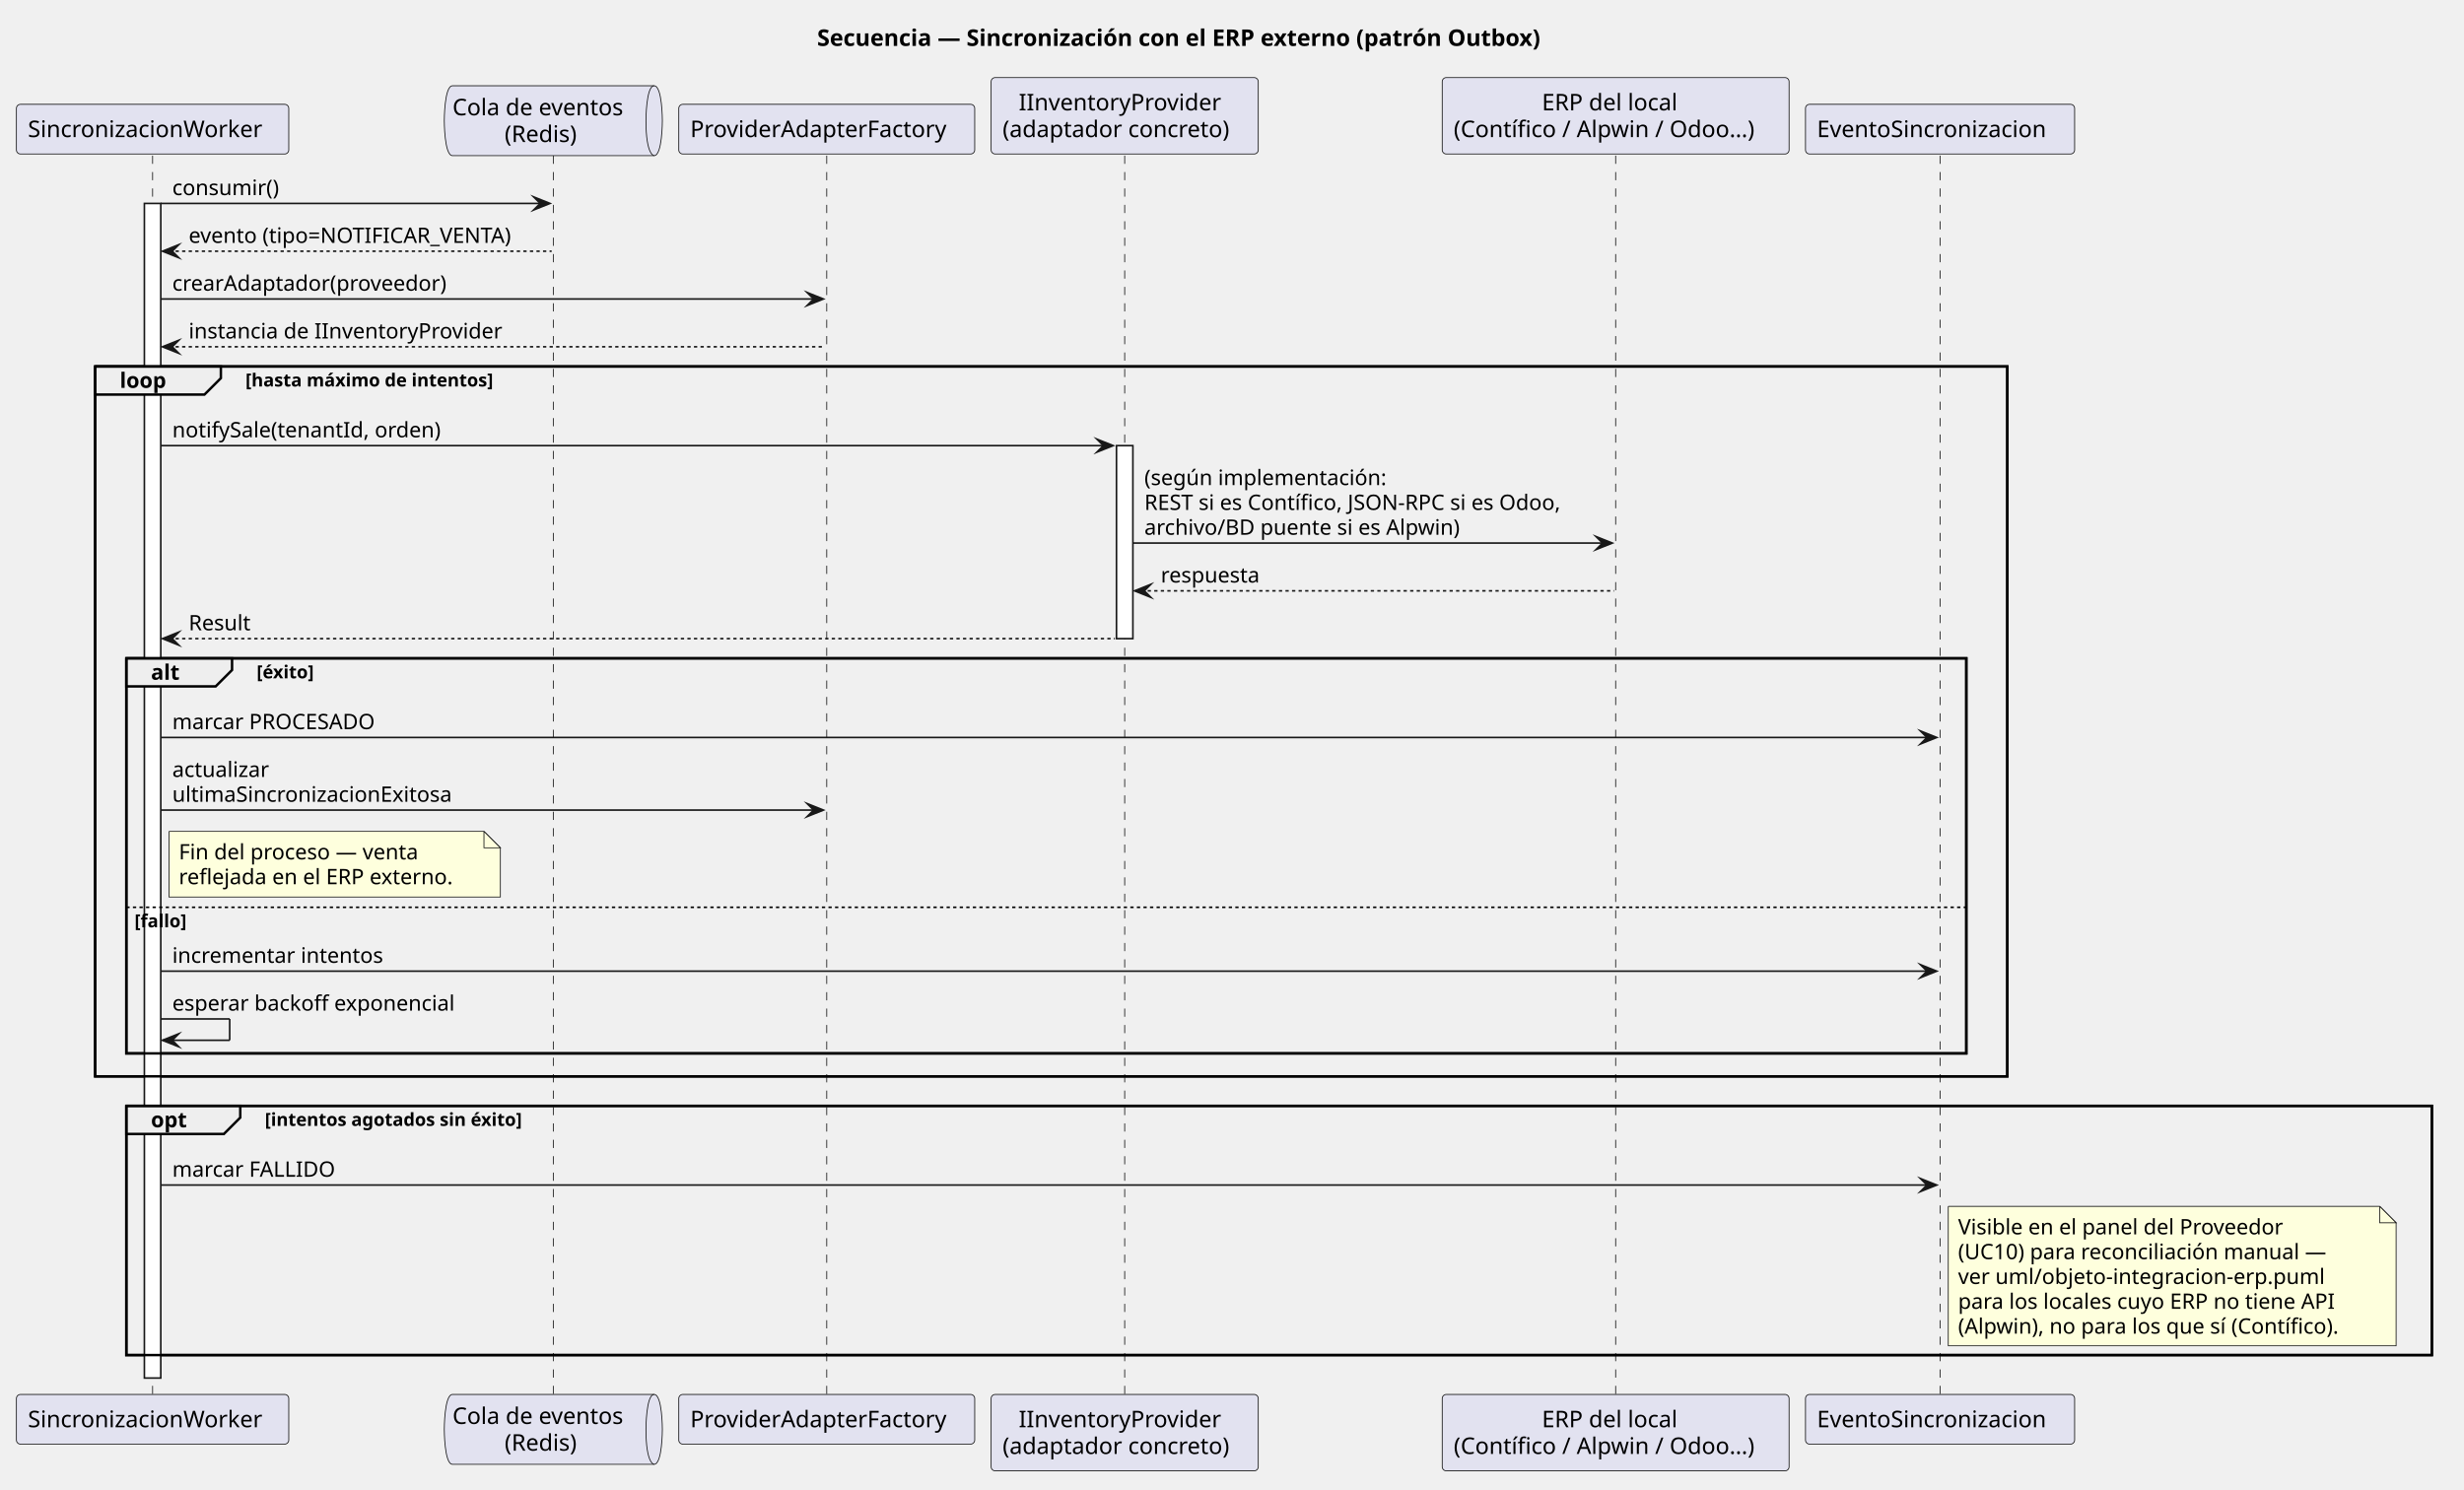
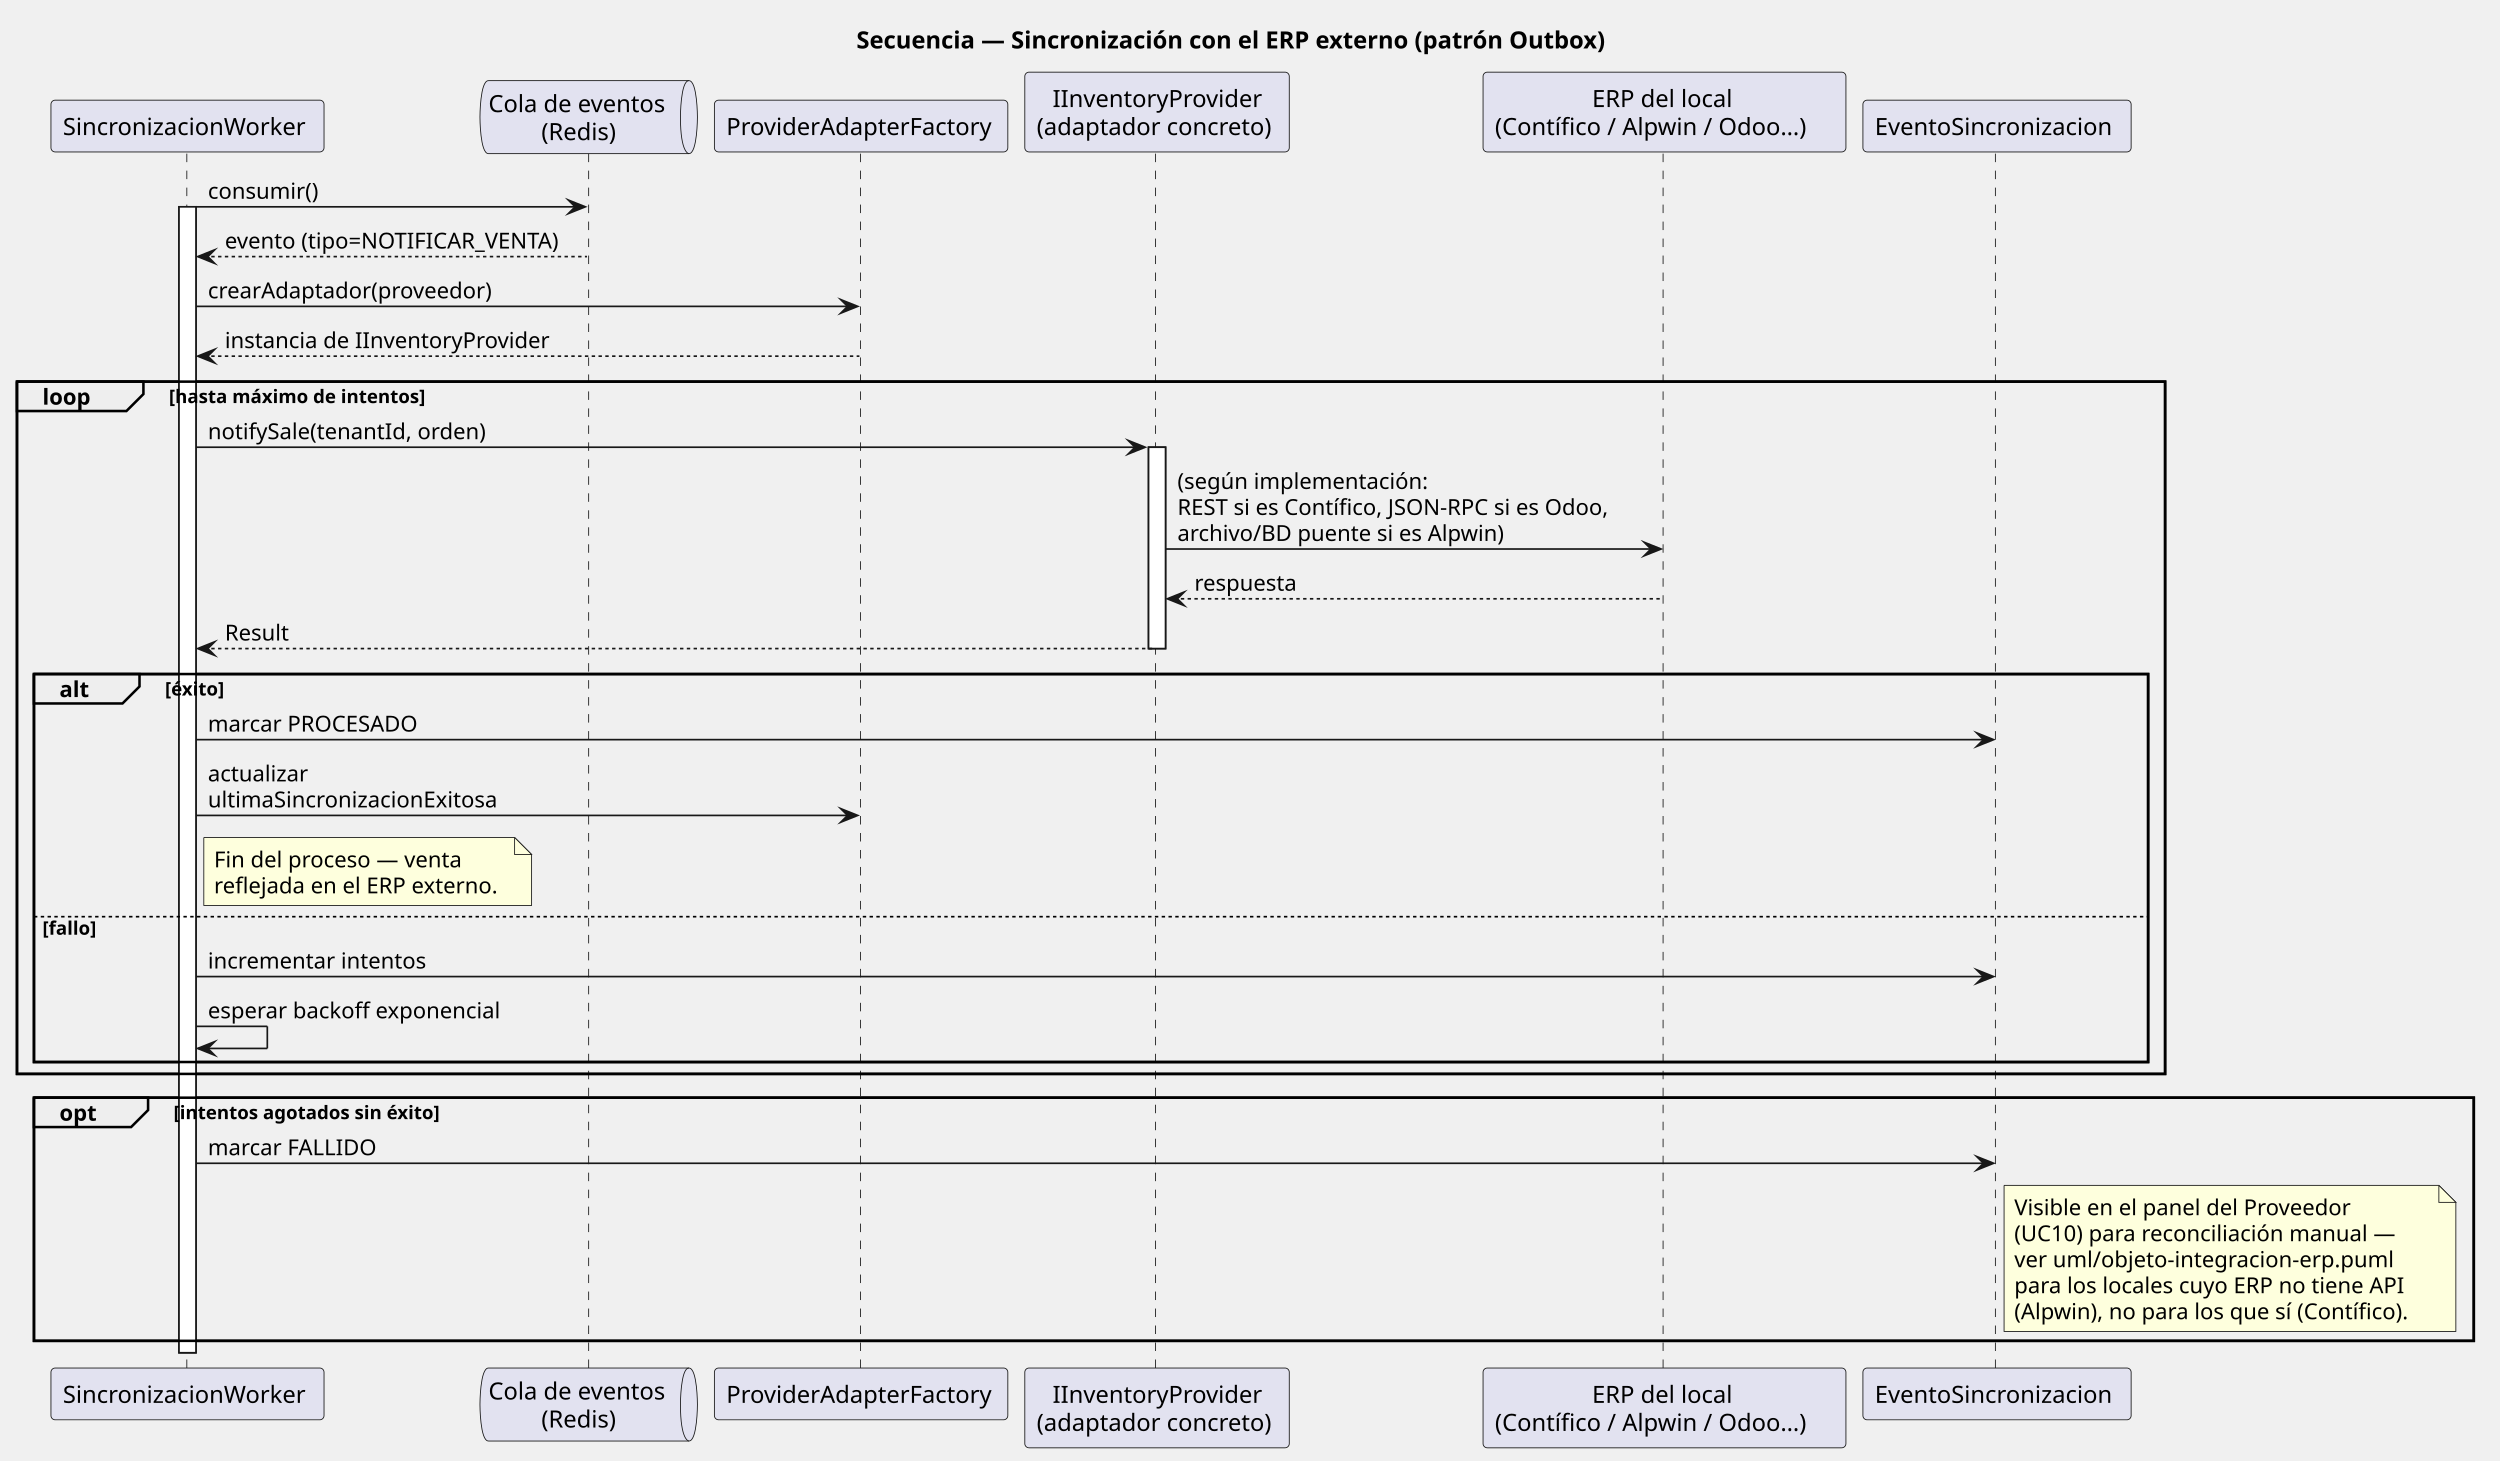
- <svg xmlns="http://www.w3.org/2000/svg" version="1.1" data-diagram-type="SEQUENCE" style="width:1502px;height:908px;background:#FFFFFF;" width="1502px" height="908px" viewBox="0 0 1502 908" zoomAndPan="magnify" preserveAspectRatio="none" contentStyleType="text/css">
+ <svg xmlns="http://www.w3.org/2000/svg" contentStyleType="text/css" data-diagram-type="SEQUENCE" height="860px" preserveAspectRatio="none" style="width:1472px;height:860px;background:#FFFFFF;" version="1.1" viewBox="0 0 1472 860" width="1472px" zoomAndPan="magnify">
  <defs />
-   <g font-family="sans-serif" lengthAdjust="spacing">
-     <g class="title" data-source-line="1">
-       <text x="498.093" y="27.995" fill="#000" font-size="14" textLength="504.219" font-weight="700">Secuencia — Sincronización con el ERP externo (patrón Outbox)</text>
-     </g>
-     <rect x="58.012" y="223.422" width="1165.604" height="432.797" fill="none" style="stroke:#000;stroke-width:1.5;" />
-     <rect x="77.012" y="401.352" width="1121.604" height="240.867" fill="none" style="stroke:#000;stroke-width:1.5;" />
-     <rect x="77.012" y="674.219" width="1405.393" height="151.93" fill="none" style="stroke:#000;stroke-width:1.5;" />
-     <g>
-       <rect x="89.512" y="94.891" width="8" height="755.258" fill="#000" fill-opacity="0" />
-       <line x1="93.012" y1="94.891" x2="93.012" y2="850.148" style="stroke:#181818;stroke-width:0.5;stroke-dasharray:5,5;" />
-     </g>
-     <g>
-       <rect x="88.012" y="124.023" width="10" height="716.125" fill="#FFF" style="stroke:#181818;stroke-width:1;" />
-     </g>
-     <g>
-       <rect x="333.787" y="94.891" width="8" height="755.258" fill="#000" fill-opacity="0" />
-       <line x1="337.287" y1="94.891" x2="337.287" y2="850.148" style="stroke:#181818;stroke-width:0.5;stroke-dasharray:5,5;" />
-     </g>
-     <g>
-       <rect x="500.462" y="94.891" width="8" height="755.258" fill="#000" fill-opacity="0" />
-       <line x1="503.962" y1="94.891" x2="503.962" y2="850.148" style="stroke:#181818;stroke-width:0.5;stroke-dasharray:5,5;" />
-     </g>
-     <g>
-       <rect x="682.085" y="94.891" width="8" height="755.258" fill="#000" fill-opacity="0" />
-       <line x1="685.585" y1="94.891" x2="685.585" y2="850.148" style="stroke:#181818;stroke-width:0.5;stroke-dasharray:5,5;" />
-     </g>
-     <g>
-       <rect x="680.585" y="271.688" width="10" height="117.664" fill="#FFF" style="stroke:#181818;stroke-width:1;" />
-     </g>
-     <g>
-       <rect x="981.37" y="94.891" width="8" height="755.258" fill="#000" fill-opacity="0" />
-       <line x1="984.87" y1="94.891" x2="984.87" y2="850.148" style="stroke:#181818;stroke-width:0.5;stroke-dasharray:5,5;" />
-     </g>
-     <g>
-       <rect x="1179.116" y="94.891" width="8" height="755.258" fill="#000" fill-opacity="0" />
-       <line x1="1182.616" y1="94.891" x2="1182.616" y2="850.148" style="stroke:#181818;stroke-width:0.5;stroke-dasharray:5,5;" />
-     </g>
-     <rect x="10" y="63.594" width="166.024" height="30.297" fill="#E2E2F0" style="stroke:#181818;stroke-width:0.5;" rx="2.5" ry="2.5" />
-     <text x="17" y="83.589" fill="#000" font-size="14" textLength="152.024">SincronizacionWorker</text>
-     <path d="M275.815,52.297 L398.758,52.297 C403.758,52.297 403.758,73.594 403.758,73.594 C403.758,73.594 403.758,94.891 398.758,94.891 L275.815,94.891 C270.815,94.891 270.815,73.594 270.815,73.594 C270.815,73.594 270.815,52.297 275.815,52.297" style="stroke:#181818;stroke-width:0.5;" fill="#E2E2F0" />
-     <path d="M398.758,52.297 C393.758,52.297 393.758,73.594 393.758,73.594 C393.758,94.891 398.758,94.891 398.758,94.891" style="stroke:#181818;stroke-width:0.5;" fill="none" />
-     <text x="275.815" y="70.292" fill="#000" font-size="14" textLength="112.943">Cola de eventos</text>
-     <text x="307.619" y="86.589" fill="#000" font-size="14" textLength="49.335">(Redis)</text>
-     <rect x="413.758" y="63.594" width="180.407" height="30.297" fill="#E2E2F0" style="stroke:#181818;stroke-width:0.5;" rx="2.5" ry="2.5" />
-     <text x="420.758" y="83.589" fill="#000" font-size="14" textLength="166.407">ProviderAdapterFactory</text>
-     <rect x="604.166" y="47.297" width="162.839" height="46.594" fill="#E2E2F0" style="stroke:#181818;stroke-width:0.5;" rx="2.5" ry="2.5" />
-     <text x="620.989" y="67.292" fill="#000" font-size="14" textLength="129.192">IInventoryProvider</text>
-     <text x="611.166" y="83.589" fill="#000" font-size="14" textLength="148.839">(adaptador concreto)</text>
-     <rect x="879.152" y="47.297" width="211.436" height="46.594" fill="#E2E2F0" style="stroke:#181818;stroke-width:0.5;" rx="2.5" ry="2.5" />
-     <text x="939.907" y="67.292" fill="#000" font-size="14" textLength="89.927">ERP del local</text>
-     <text x="886.152" y="83.589" fill="#000" font-size="14" textLength="197.436">(Contífico / Alpwin / Odoo…)</text>
-     <rect x="1100.588" y="63.594" width="164.056" height="30.297" fill="#E2E2F0" style="stroke:#181818;stroke-width:0.5;" rx="2.5" ry="2.5" />
-     <text x="1107.588" y="83.589" fill="#000" font-size="14" textLength="150.056">EventoSincronizacion</text>
-     <rect x="10" y="850.148" width="166.024" height="30.297" fill="#E2E2F0" style="stroke:#181818;stroke-width:0.5;" rx="2.5" ry="2.5" />
-     <text x="17" y="870.144" fill="#000" font-size="14" textLength="152.024">SincronizacionWorker</text>
-     <path d="M275.815,850.148 L398.758,850.148 C403.758,850.148 403.758,871.445 403.758,871.445 C403.758,871.445 403.758,892.742 398.758,892.742 L275.815,892.742 C270.815,892.742 270.815,871.445 270.815,871.445 C270.815,871.445 270.815,850.148 275.815,850.148" style="stroke:#181818;stroke-width:0.5;" fill="#E2E2F0" />
-     <path d="M398.758,850.148 C393.758,850.148 393.758,871.445 393.758,871.445 C393.758,892.742 398.758,892.742 398.758,892.742" style="stroke:#181818;stroke-width:0.5;" fill="none" />
-     <text x="275.815" y="868.144" fill="#000" font-size="14" textLength="112.943">Cola de eventos</text>
-     <text x="307.619" y="884.44" fill="#000" font-size="14" textLength="49.335">(Redis)</text>
-     <rect x="413.758" y="850.148" width="180.407" height="30.297" fill="#E2E2F0" style="stroke:#181818;stroke-width:0.5;" rx="2.5" ry="2.5" />
-     <text x="420.758" y="870.144" fill="#000" font-size="14" textLength="166.407">ProviderAdapterFactory</text>
-     <rect x="604.166" y="850.148" width="162.839" height="46.594" fill="#E2E2F0" style="stroke:#181818;stroke-width:0.5;" rx="2.5" ry="2.5" />
-     <text x="620.989" y="870.144" fill="#000" font-size="14" textLength="129.192">IInventoryProvider</text>
-     <text x="611.166" y="886.44" fill="#000" font-size="14" textLength="148.839">(adaptador concreto)</text>
-     <rect x="879.152" y="850.148" width="211.436" height="46.594" fill="#E2E2F0" style="stroke:#181818;stroke-width:0.5;" rx="2.5" ry="2.5" />
-     <text x="939.907" y="870.144" fill="#000" font-size="14" textLength="89.927">ERP del local</text>
-     <text x="886.152" y="886.44" fill="#000" font-size="14" textLength="197.436">(Contífico / Alpwin / Odoo…)</text>
-     <rect x="1100.588" y="850.148" width="164.056" height="30.297" fill="#E2E2F0" style="stroke:#181818;stroke-width:0.5;" rx="2.5" ry="2.5" />
-     <text x="1107.588" y="870.144" fill="#000" font-size="14" textLength="150.056">EventoSincronizacion</text>
-     <polygon points="325.287,120.023,335.287,124.023,325.287,128.023,329.287,124.023" fill="#181818" style="stroke:#181818;stroke-width:1;stroke-linejoin:miter;stroke-miterlimit:10;" />
-     <line x1="98.012" y1="124.023" x2="331.287" y2="124.023" style="stroke:#181818;stroke-width:1;" />
-     <text x="105.012" y="118.958" fill="#000" font-size="13" textLength="70.116">consumir()</text>
-     <polygon points="109.012,149.156,99.012,153.156,109.012,157.156,105.012,153.156" fill="#181818" style="stroke:#181818;stroke-width:1;stroke-linejoin:miter;stroke-miterlimit:10;" />
-     <line x1="103.012" y1="153.156" x2="336.287" y2="153.156" style="stroke:#181818;stroke-width:1;stroke-dasharray:2,2;" />
-     <text x="115.012" y="148.09" fill="#000" font-size="13" textLength="215.274">evento (tipo=NOTIFICAR_VENTA)</text>
-     <polygon points="491.962,178.289,501.962,182.289,491.962,186.289,495.962,182.289" fill="#181818" style="stroke:#181818;stroke-width:1;stroke-linejoin:miter;stroke-miterlimit:10;" />
-     <line x1="98.012" y1="182.289" x2="497.962" y2="182.289" style="stroke:#181818;stroke-width:1;" />
-     <text x="105.012" y="177.223" fill="#000" font-size="13" textLength="178.712">crearAdaptador(proveedor)</text>
-     <polygon points="109.012,207.422,99.012,211.422,109.012,215.422,105.012,211.422" fill="#181818" style="stroke:#181818;stroke-width:1;stroke-linejoin:miter;stroke-miterlimit:10;" />
-     <line x1="103.012" y1="211.422" x2="502.962" y2="211.422" style="stroke:#181818;stroke-width:1;stroke-dasharray:2,2;" />
-     <text x="115.012" y="206.356" fill="#000" font-size="13" textLength="203.131">instancia de IInventoryProvider</text>
-     <path d="M58.012,223.422 L134.636,223.422 L134.636,230.555 L124.636,240.555 L58.012,240.555 L58.012,223.422" style="stroke:#000;stroke-width:1.5;" fill="#EEE" />
-     <rect x="58.012" y="223.422" width="1165.604" height="432.797" fill="none" style="stroke:#000;stroke-width:1.5;" />
-     <text x="73.012" y="236.489" fill="#000" font-size="13" textLength="31.624" font-weight="700">loop</text>
-     <text x="149.636" y="235.632" fill="#000" font-size="11" textLength="171.644" font-weight="700">[hasta máximo de intentos]</text>
-     <polygon points="668.585,267.688,678.585,271.688,668.585,275.688,672.585,271.688" fill="#181818" style="stroke:#181818;stroke-width:1;stroke-linejoin:miter;stroke-miterlimit:10;" />
-     <line x1="98.012" y1="271.688" x2="674.585" y2="271.688" style="stroke:#181818;stroke-width:1;" />
-     <text x="105.012" y="266.622" fill="#000" font-size="13" textLength="175.919">notifySale(tenantId, orden)</text>
-     <polygon points="972.87,327.086,982.87,331.086,972.87,335.086,976.87,331.086" fill="#181818" style="stroke:#181818;stroke-width:1;stroke-linejoin:miter;stroke-miterlimit:10;" />
-     <line x1="690.585" y1="331.086" x2="978.87" y2="331.086" style="stroke:#181818;stroke-width:1;" />
-     <text x="697.585" y="295.754" fill="#000" font-size="13" textLength="158.139">(según implementación:</text>
-     <text x="697.585" y="310.887" fill="#000" font-size="13" textLength="275.285">REST si es Contífico, JSON-RPC si es Odoo,</text>
-     <text x="697.585" y="326.02" fill="#000" font-size="13" textLength="207.086">archivo/BD puente si es Alpwin)</text>
-     <polygon points="701.585,356.219,691.585,360.219,701.585,364.219,697.585,360.219" fill="#181818" style="stroke:#181818;stroke-width:1;stroke-linejoin:miter;stroke-miterlimit:10;" />
-     <line x1="695.585" y1="360.219" x2="983.87" y2="360.219" style="stroke:#181818;stroke-width:1;stroke-dasharray:2,2;" />
-     <text x="707.585" y="355.153" fill="#000" font-size="13" textLength="64.441">respuesta</text>
-     <polygon points="109.012,385.352,99.012,389.352,109.012,393.352,105.012,389.352" fill="#181818" style="stroke:#181818;stroke-width:1;stroke-linejoin:miter;stroke-miterlimit:10;" />
-     <line x1="103.012" y1="389.352" x2="679.585" y2="389.352" style="stroke:#181818;stroke-width:1;stroke-dasharray:2,2;" />
-     <text x="115.012" y="384.286" fill="#000" font-size="13" textLength="40.752">Result</text>
-     <path d="M77.012,401.352 L141.455,401.352 L141.455,408.484 L131.455,418.484 L77.012,418.484 L77.012,401.352" style="stroke:#000;stroke-width:1.5;" fill="#EEE" />
-     <rect x="77.012" y="401.352" width="1121.604" height="240.867" fill="none" style="stroke:#000;stroke-width:1.5;" />
-     <text x="92.012" y="414.418" fill="#000" font-size="13" textLength="19.443" font-weight="700">alt</text>
-     <text x="156.455" y="413.562" fill="#000" font-size="11" textLength="41.196" font-weight="700">[éxito]</text>
-     <polygon points="1170.616,445.617,1180.616,449.617,1170.616,453.617,1174.616,449.617" fill="#181818" style="stroke:#181818;stroke-width:1;stroke-linejoin:miter;stroke-miterlimit:10;" />
-     <line x1="98.012" y1="449.617" x2="1176.616" y2="449.617" style="stroke:#181818;stroke-width:1;" />
-     <text x="105.012" y="444.551" fill="#000" font-size="13" textLength="132.349">marcar PROCESADO</text>
-     <polygon points="491.962,489.883,501.962,493.883,491.962,497.883,495.962,493.883" fill="#181818" style="stroke:#181818;stroke-width:1;stroke-linejoin:miter;stroke-miterlimit:10;" />
-     <line x1="98.012" y1="493.883" x2="497.962" y2="493.883" style="stroke:#181818;stroke-width:1;" />
-     <text x="105.012" y="473.684" fill="#000" font-size="13" textLength="63.775">actualizar</text>
-     <text x="105.012" y="488.817" fill="#000" font-size="13" textLength="182.641">ultimaSincronizacionExitosa</text>
-     <path d="M103.012,506.883 L103.012,546.883 L305.012,546.883 L305.012,516.883 L295.012,506.883 L103.012,506.883" style="stroke:#181818;stroke-width:0.5;" fill="#FEFFDD" />
-     <path d="M295.012,506.883 L295.012,516.883 L305.012,516.883 L295.012,506.883" style="stroke:#181818;stroke-width:0.5;" fill="#FEFFDD" />
-     <text x="109.012" y="523.95" fill="#000" font-size="13" textLength="157.136">Fin del proceso — venta</text>
-     <text x="109.012" y="539.083" fill="#000" font-size="13" textLength="181.245">reflejada en el ERP externo.</text>
-     <line x1="77.012" y1="553.148" x2="1198.616" y2="553.148" style="stroke:#000;stroke-width:1;stroke-dasharray:2,2;" />
-     <text x="82.012" y="565.359" fill="#000" font-size="11" textLength="37.361" font-weight="700">[fallo]</text>
-     <polygon points="1170.616,588.086,1180.616,592.086,1170.616,596.086,1174.616,592.086" fill="#181818" style="stroke:#181818;stroke-width:1;stroke-linejoin:miter;stroke-miterlimit:10;" />
-     <line x1="98.012" y1="592.086" x2="1176.616" y2="592.086" style="stroke:#181818;stroke-width:1;" />
-     <text x="105.012" y="587.02" fill="#000" font-size="13" textLength="136.792">incrementar intentos</text>
-     <line x1="98.012" y1="621.219" x2="140.012" y2="621.219" style="stroke:#181818;stroke-width:1;" />
-     <line x1="140.012" y1="621.219" x2="140.012" y2="634.219" style="stroke:#181818;stroke-width:1;" />
-     <line x1="99.012" y1="634.219" x2="140.012" y2="634.219" style="stroke:#181818;stroke-width:1;" />
-     <polygon points="109.012,630.219,99.012,634.219,109.012,638.219,105.012,634.219" fill="#181818" style="stroke:#181818;stroke-width:1;stroke-linejoin:miter;stroke-miterlimit:10;" />
-     <text x="105.012" y="616.153" fill="#000" font-size="13" textLength="184.653">esperar backoff exponencial</text>
-     <path d="M77.012,674.219 L146.463,674.219 L146.463,681.352 L136.463,691.352 L77.012,691.352 L77.012,674.219" style="stroke:#000;stroke-width:1.5;" fill="#EEE" />
-     <rect x="77.012" y="674.219" width="1405.393" height="151.93" fill="none" style="stroke:#000;stroke-width:1.5;" />
-     <text x="92.012" y="687.286" fill="#000" font-size="13" textLength="24.451" font-weight="700">opt</text>
-     <text x="161.463" y="686.429" fill="#000" font-size="11" textLength="179.862" font-weight="700">[intentos agotados sin éxito]</text>
-     <polygon points="1170.616,718.484,1180.616,722.484,1170.616,726.484,1174.616,722.484" fill="#181818" style="stroke:#181818;stroke-width:1;stroke-linejoin:miter;stroke-miterlimit:10;" />
-     <line x1="98.012" y1="722.484" x2="1176.616" y2="722.484" style="stroke:#181818;stroke-width:1;" />
-     <text x="105.012" y="717.418" fill="#000" font-size="13" textLength="105.498">marcar FALLIDO</text>
-     <path d="M1187.616,735.484 L1187.616,820.484 L1460.616,820.484 L1460.616,745.484 L1450.616,735.484 L1187.616,735.484" style="stroke:#181818;stroke-width:0.5;" fill="#FEFFDD" />
-     <path d="M1450.616,735.484 L1450.616,745.484 L1460.616,745.484 L1450.616,735.484" style="stroke:#181818;stroke-width:0.5;" fill="#FEFFDD" />
-     <text x="1193.616" y="752.551" fill="#000" font-size="13" textLength="213.567">Visible en el panel del Proveedor</text>
-     <text x="1193.616" y="767.684" fill="#000" font-size="13" textLength="242.607">(UC10) para reconciliación manual —</text>
-     <text x="1193.616" y="782.817" fill="#000" font-size="13" textLength="236.266">ver uml/objeto-integracion-erp.puml</text>
-     <text x="1193.616" y="797.95" fill="#000" font-size="13" textLength="247.679">para los locales cuyo ERP no tiene API</text>
-     <text x="1193.616" y="813.083" fill="#000" font-size="13" textLength="252.789">(Alpwin), no para los que sí (Contífico).</text>
+   <g>
+     <g class="title" data-source-line="2">
+       <text fill="#000000" font-family="sans-serif" font-size="14" font-weight="700" lengthAdjust="spacing" textLength="457.071" x="504.253" y="28.535">Secuencia — Sincronización con el ERP externo (patrón Outbox)</text>
+     </g>
+     <g>
+       <rect fill="#FFFFFF" height="674.719" style="stroke:#181818;stroke-width:1;" width="10" x="105.394" y="121.775" />
+     </g>
+     <g>
+       <rect fill="#FFFFFF" height="118.553" style="stroke:#181818;stroke-width:1;" width="10" x="676.267" y="263.328" />
+     </g>
+     <rect fill="none" height="407.613" style="stroke:#000000;stroke-width:1.5;" width="1264.814" x="10" y="224.707" />
+     <rect fill="none" height="228.44" style="stroke:#000000;stroke-width:1.5;" width="1244.814" x="20" y="396.881" />
+     <rect fill="none" height="143.174" style="stroke:#000000;stroke-width:1.5;" width="1436.578" x="20" y="646.32" />
+     <g class="participant-lifeline" data-entity-uid="part1" data-qualified-name="Worker" data-source-line="4" id="part1-lifeline">
+       <g>
+         <rect fill="#000000" fill-opacity="0" height="716.029" width="8" x="106.394" y="90.465" />
+         <line style="stroke:#181818;stroke-width:0.5;stroke-dasharray:5,5;" x1="110" x2="110" y1="90.465" y2="806.494" />
+       </g>
+     </g>
+     <g class="participant-lifeline" data-entity-uid="part2" data-qualified-name="Cola" data-source-line="5" id="part2-lifeline">
+       <g>
+         <rect fill="#000000" fill-opacity="0" height="716.029" width="8" x="342.62" y="90.465" />
+         <line style="stroke:#181818;stroke-width:0.5;stroke-dasharray:5,5;" x1="346.599" x2="346.599" y1="90.465" y2="806.494" />
+       </g>
+     </g>
+     <g class="participant-lifeline" data-entity-uid="part3" data-qualified-name="Factory" data-source-line="6" id="part3-lifeline">
+       <g>
+         <rect fill="#000000" fill-opacity="0" height="716.029" width="8" x="503.023" y="90.465" />
+         <line style="stroke:#181818;stroke-width:0.5;stroke-dasharray:5,5;" x1="506.641" x2="506.641" y1="90.465" y2="806.494" />
+       </g>
+     </g>
+     <g class="participant-lifeline" data-entity-uid="part4" data-qualified-name="Adapter" data-source-line="7" id="part4-lifeline">
+       <g>
+         <rect fill="#000000" fill-opacity="0" height="716.029" width="8" x="677.267" y="90.465" />
+         <line style="stroke:#181818;stroke-width:0.5;stroke-dasharray:5,5;" x1="680.405" x2="680.405" y1="90.465" y2="806.494" />
+       </g>
+     </g>
+     <g class="participant-lifeline" data-entity-uid="part5" data-qualified-name="ERP" data-source-line="8" id="part5-lifeline">
+       <g>
+         <rect fill="#000000" fill-opacity="0" height="716.029" width="8" x="976.055" y="90.465" />
+         <line style="stroke:#181818;stroke-width:0.5;stroke-dasharray:5,5;" x1="979.226" x2="979.226" y1="90.465" y2="806.494" />
+       </g>
+     </g>
+     <g class="participant-lifeline" data-entity-uid="part6" data-qualified-name="Evento" data-source-line="9" id="part6-lifeline">
+       <g>
+         <rect fill="#000000" fill-opacity="0" height="716.029" width="8" x="1171.849" y="90.465" />
+         <line style="stroke:#181818;stroke-width:0.5;stroke-dasharray:5,5;" x1="1174.883" x2="1174.883" y1="90.465" y2="806.494" />
+       </g>
+     </g>
+     <g class="participant participant-head" data-entity-uid="part1" data-qualified-name="Worker" data-source-line="4" id="part1-head">
+       <rect fill="#E2E2F0" height="30.488" rx="2.5" ry="2.5" style="stroke:#181818;stroke-width:0.5;" width="160.788" x="30" y="58.977" />
+       <text fill="#000000" font-family="sans-serif" font-size="14" lengthAdjust="spacing" textLength="146.788" x="37" y="79.512">SincronizacionWorker</text>
+     </g>
+     <g class="participant participant-tail" data-entity-uid="part1" data-qualified-name="Worker" data-source-line="4" id="part1-tail">
+       <rect fill="#E2E2F0" height="30.488" rx="2.5" ry="2.5" style="stroke:#181818;stroke-width:0.5;" width="160.788" x="30" y="805.494" />
+       <text fill="#000000" font-family="sans-serif" font-size="14" lengthAdjust="spacing" textLength="146.788" x="37" y="826.029">SincronizacionWorker</text>
+     </g>
+     <g class="participant participant-head" data-entity-uid="part2" data-qualified-name="Cola" data-source-line="5" id="part2-head">
+       <path d="M287.599,47.488 L405.641,47.488 C410.641,47.488 410.641,68.977 410.641,68.977 C410.641,68.977 410.641,90.465 405.641,90.465 L287.599,90.465 C282.599,90.465 282.599,68.977 282.599,68.977 C282.599,68.977 282.599,47.488 287.599,47.488" fill="#E2E2F0" style="stroke:#181818;stroke-width:0.5;" />
+       <path d="M405.641,47.488 C400.641,47.488 400.641,68.977 400.641,68.977 C400.641,90.465 405.641,90.465 405.641,90.465" fill="none" style="stroke:#181818;stroke-width:0.5;" />
+       <text fill="#000000" font-family="sans-serif" font-size="14" lengthAdjust="spacing" textLength="108.042" x="287.599" y="66.023">Cola de eventos</text>
+       <text fill="#000000" font-family="sans-serif" font-size="14" lengthAdjust="spacing" textLength="45.753" x="318.743" y="82.512">(Redis)</text>
+     </g>
+     <g class="participant participant-tail" data-entity-uid="part2" data-qualified-name="Cola" data-source-line="5" id="part2-tail">
+       <path d="M287.599,805.494 L405.641,805.494 C410.641,805.494 410.641,826.982 410.641,826.982 C410.641,826.982 410.641,848.471 405.641,848.471 L287.599,848.471 C282.599,848.471 282.599,826.982 282.599,826.982 C282.599,826.982 282.599,805.494 287.599,805.494" fill="#E2E2F0" style="stroke:#181818;stroke-width:0.5;" />
+       <path d="M405.641,805.494 C400.641,805.494 400.641,826.982 400.641,826.982 C400.641,848.471 405.641,848.471 405.641,848.471" fill="none" style="stroke:#181818;stroke-width:0.5;" />
+       <text fill="#000000" font-family="sans-serif" font-size="14" lengthAdjust="spacing" textLength="108.042" x="287.599" y="824.029">Cola de eventos</text>
+       <text fill="#000000" font-family="sans-serif" font-size="14" lengthAdjust="spacing" textLength="45.753" x="318.743" y="840.518">(Redis)</text>
+     </g>
+     <g class="participant participant-head" data-entity-uid="part3" data-qualified-name="Factory" data-source-line="6" id="part3-head">
+       <rect fill="#E2E2F0" height="30.488" rx="2.5" ry="2.5" style="stroke:#181818;stroke-width:0.5;" width="172.765" x="420.641" y="58.977" />
+       <text fill="#000000" font-family="sans-serif" font-size="14" lengthAdjust="spacing" textLength="158.765" x="427.641" y="79.512">ProviderAdapterFactory</text>
+     </g>
+     <g class="participant participant-tail" data-entity-uid="part3" data-qualified-name="Factory" data-source-line="6" id="part3-tail">
+       <rect fill="#E2E2F0" height="30.488" rx="2.5" ry="2.5" style="stroke:#181818;stroke-width:0.5;" width="172.765" x="420.641" y="805.494" />
+       <text fill="#000000" font-family="sans-serif" font-size="14" lengthAdjust="spacing" textLength="158.765" x="427.641" y="826.029">ProviderAdapterFactory</text>
+     </g>
+     <g class="participant participant-head" data-entity-uid="part4" data-qualified-name="Adapter" data-source-line="7" id="part4-head">
+       <rect fill="#E2E2F0" height="46.977" rx="2.5" ry="2.5" style="stroke:#181818;stroke-width:0.5;" width="155.723" x="603.405" y="42.488" />
+       <text fill="#000000" font-family="sans-serif" font-size="14" lengthAdjust="spacing" textLength="123.067" x="619.733" y="63.023">IInventoryProvider</text>
+       <text fill="#000000" font-family="sans-serif" font-size="14" lengthAdjust="spacing" textLength="141.723" x="610.405" y="79.512">(adaptador concreto)</text>
+     </g>
+     <g class="participant participant-tail" data-entity-uid="part4" data-qualified-name="Adapter" data-source-line="7" id="part4-tail">
+       <rect fill="#E2E2F0" height="46.977" rx="2.5" ry="2.5" style="stroke:#181818;stroke-width:0.5;" width="155.723" x="603.405" y="805.494" />
+       <text fill="#000000" font-family="sans-serif" font-size="14" lengthAdjust="spacing" textLength="123.067" x="619.733" y="826.029">IInventoryProvider</text>
+       <text fill="#000000" font-family="sans-serif" font-size="14" lengthAdjust="spacing" textLength="141.723" x="610.405" y="842.518">(adaptador concreto)</text>
+     </g>
+     <g class="participant participant-head" data-entity-uid="part5" data-qualified-name="ERP" data-source-line="8" id="part5-head">
+       <rect fill="#E2E2F0" height="46.977" rx="2.5" ry="2.5" style="stroke:#181818;stroke-width:0.5;" width="213.657" x="873.226" y="42.488" />
+       <text fill="#000000" font-family="sans-serif" font-size="14" lengthAdjust="spacing" textLength="85.292" x="937.409" y="63.023">ERP del local</text>
+       <text fill="#000000" font-family="sans-serif" font-size="14" lengthAdjust="spacing" textLength="199.657" x="880.226" y="79.512">(Contífico / Alpwin / Odoo…)</text>
+     </g>
+     <g class="participant participant-tail" data-entity-uid="part5" data-qualified-name="ERP" data-source-line="8" id="part5-tail">
+       <rect fill="#E2E2F0" height="46.977" rx="2.5" ry="2.5" style="stroke:#181818;stroke-width:0.5;" width="213.657" x="873.226" y="805.494" />
+       <text fill="#000000" font-family="sans-serif" font-size="14" lengthAdjust="spacing" textLength="85.292" x="937.409" y="826.029">ERP del local</text>
+       <text fill="#000000" font-family="sans-serif" font-size="14" lengthAdjust="spacing" textLength="199.657" x="880.226" y="842.518">(Contífico / Alpwin / Odoo…)</text>
+     </g>
+     <g class="participant participant-head" data-entity-uid="part6" data-qualified-name="Evento" data-source-line="9" id="part6-head">
+       <rect fill="#E2E2F0" height="30.488" rx="2.5" ry="2.5" style="stroke:#181818;stroke-width:0.5;" width="157.931" x="1096.883" y="58.977" />
+       <text fill="#000000" font-family="sans-serif" font-size="14" lengthAdjust="spacing" textLength="143.931" x="1103.883" y="79.512">EventoSincronizacion</text>
+     </g>
+     <g class="participant participant-tail" data-entity-uid="part6" data-qualified-name="Evento" data-source-line="9" id="part6-tail">
+       <rect fill="#E2E2F0" height="30.488" rx="2.5" ry="2.5" style="stroke:#181818;stroke-width:0.5;" width="157.931" x="1096.883" y="805.494" />
+       <text fill="#000000" font-family="sans-serif" font-size="14" lengthAdjust="spacing" textLength="143.931" x="1103.883" y="826.029">EventoSincronizacion</text>
+     </g>
+     <g>
+       <rect fill="#FFFFFF" height="674.719" style="stroke:#181818;stroke-width:1;" width="10" x="105.394" y="121.775" />
+     </g>
+     <g>
+       <rect fill="#FFFFFF" height="118.553" style="stroke:#181818;stroke-width:1;" width="10" x="676.267" y="263.328" />
+     </g>
+     <g class="message" data-entity-1="part1" data-entity-2="part2" data-source-line="11" id="msg1">
+       <polygon fill="#181818" points="334.62,117.775,344.62,121.775,334.62,125.775,338.62,121.775" style="stroke:#181818;stroke-width:1;stroke-linejoin:miter;stroke-miterlimit:10;" />
+       <line style="stroke:#181818;stroke-width:1;" x1="115.394" x2="340.62" y1="121.775" y2="121.775" />
+       <text fill="#000000" font-family="sans-serif" font-size="13" lengthAdjust="spacing" textLength="67.076" x="122.394" y="117.033">consumir()</text>
+     </g>
+     <g class="message" data-entity-1="part2" data-entity-2="part1" data-source-line="13" id="msg2">
+       <polygon fill="#181818" points="126.394,147.086,116.394,151.086,126.394,155.086,122.394,151.086" style="stroke:#181818;stroke-width:1;stroke-linejoin:miter;stroke-miterlimit:10;" />
+       <line style="stroke:#181818;stroke-width:1;stroke-dasharray:2,2;" x1="120.394" x2="345.62" y1="151.086" y2="151.086" />
+       <text fill="#000000" font-family="sans-serif" font-size="13" lengthAdjust="spacing" textLength="207.226" x="132.394" y="146.344">evento (tipo=NOTIFICAR_VENTA)</text>
+     </g>
+     <g class="message" data-entity-1="part1" data-entity-2="part3" data-source-line="15" id="msg3">
+       <polygon fill="#181818" points="495.023,176.397,505.023,180.397,495.023,184.397,499.023,180.397" style="stroke:#181818;stroke-width:1;stroke-linejoin:miter;stroke-miterlimit:10;" />
+       <line style="stroke:#181818;stroke-width:1;" x1="115.394" x2="501.023" y1="180.397" y2="180.397" />
+       <text fill="#000000" font-family="sans-serif" font-size="13" lengthAdjust="spacing" textLength="170.403" x="122.394" y="175.654">crearAdaptador(proveedor)</text>
+     </g>
+     <g class="message" data-entity-1="part3" data-entity-2="part1" data-source-line="16" id="msg4">
+       <polygon fill="#181818" points="126.394,205.707,116.394,209.707,126.394,213.707,122.394,209.707" style="stroke:#181818;stroke-width:1;stroke-linejoin:miter;stroke-miterlimit:10;" />
+       <line style="stroke:#181818;stroke-width:1;stroke-dasharray:2,2;" x1="120.394" x2="506.023" y1="209.707" y2="209.707" />
+       <text fill="#000000" font-family="sans-serif" font-size="13" lengthAdjust="spacing" textLength="194.086" x="132.394" y="204.965">instancia de IInventoryProvider</text>
+     </g>
+     <path d="M10,224.707 L84.447,224.707 L84.447,232.018 L74.447,242.018 L10,242.018 L10,224.707" fill="#EEEEEE" style="stroke:#000000;stroke-width:1.5;" />
+     <rect fill="none" height="407.613" style="stroke:#000000;stroke-width:1.5;" width="1264.814" x="10" y="224.707" />
+     <text fill="#000000" font-family="sans-serif" font-size="13" font-weight="700" lengthAdjust="spacing" textLength="29.447" x="25" y="238.275">loop</text>
+     <text fill="#000000" font-family="sans-serif" font-size="11" font-weight="700" lengthAdjust="spacing" textLength="155.133" x="99.447" y="237.342">[hasta máximo de intentos]</text>
+     <g class="message" data-entity-1="part1" data-entity-2="part4" data-source-line="19" id="msg5">
+       <polygon fill="#181818" points="664.267,259.328,674.267,263.328,664.267,267.328,668.267,263.328" style="stroke:#181818;stroke-width:1;stroke-linejoin:miter;stroke-miterlimit:10;" />
+       <line style="stroke:#181818;stroke-width:1;" x1="115.394" x2="670.267" y1="263.328" y2="263.328" />
+       <text fill="#000000" font-family="sans-serif" font-size="13" lengthAdjust="spacing" textLength="167.115" x="122.394" y="258.586">notifySale(tenantId, orden)</text>
+     </g>
+     <g class="message" data-entity-1="part4" data-entity-2="part5" data-source-line="21" id="msg6">
+       <polygon fill="#181818" points="968.055,319.26,978.055,323.26,968.055,327.26,972.055,323.26" style="stroke:#181818;stroke-width:1;stroke-linejoin:miter;stroke-miterlimit:10;" />
+       <line style="stroke:#181818;stroke-width:1;" x1="686.267" x2="974.055" y1="323.26" y2="323.26" />
+       <text fill="#000000" font-family="sans-serif" font-size="13" lengthAdjust="spacing" textLength="151.601" x="693.267" y="287.897">(según implementación:</text>
+       <text fill="#000000" font-family="sans-serif" font-size="13" lengthAdjust="spacing" textLength="269.788" x="693.267" y="303.207">REST si es Contífico, JSON-RPC si es Odoo,</text>
+       <text fill="#000000" font-family="sans-serif" font-size="13" lengthAdjust="spacing" textLength="201.081" x="693.267" y="318.518">archivo/BD puente si es Alpwin)</text>
+     </g>
+     <g class="message" data-entity-1="part5" data-entity-2="part4" data-source-line="22" id="msg7">
+       <polygon fill="#181818" points="697.267,348.57,687.267,352.57,697.267,356.57,693.267,352.57" style="stroke:#181818;stroke-width:1;stroke-linejoin:miter;stroke-miterlimit:10;" />
+       <line style="stroke:#181818;stroke-width:1;stroke-dasharray:2,2;" x1="691.267" x2="979.055" y1="352.57" y2="352.57" />
+       <text fill="#000000" font-family="sans-serif" font-size="13" lengthAdjust="spacing" textLength="61.35" x="703.267" y="347.828">respuesta</text>
+     </g>
+     <g class="message" data-entity-1="part4" data-entity-2="part1" data-source-line="23" id="msg8">
+       <polygon fill="#181818" points="126.394,377.881,116.394,381.881,126.394,385.881,122.394,381.881" style="stroke:#181818;stroke-width:1;stroke-linejoin:miter;stroke-miterlimit:10;" />
+       <line style="stroke:#181818;stroke-width:1;stroke-dasharray:2,2;" x1="120.394" x2="680.267" y1="381.881" y2="381.881" />
+       <text fill="#000000" font-family="sans-serif" font-size="13" lengthAdjust="spacing" textLength="38.778" x="132.394" y="377.139">Result</text>
+     </g>
+     <path d="M20,396.881 L82.139,396.881 L82.139,404.191 L72.139,414.191 L20,414.191 L20,396.881" fill="#EEEEEE" style="stroke:#000000;stroke-width:1.5;" />
+     <rect fill="none" height="228.44" style="stroke:#000000;stroke-width:1.5;" width="1244.814" x="20" y="396.881" />
+     <text fill="#000000" font-family="sans-serif" font-size="13" font-weight="700" lengthAdjust="spacing" textLength="17.139" x="35" y="410.449">alt</text>
+     <text fill="#000000" font-family="sans-serif" font-size="11" font-weight="700" lengthAdjust="spacing" textLength="36.158" x="97.139" y="409.516">[éxito]</text>
+     <g class="message" data-entity-1="part1" data-entity-2="part6" data-source-line="27" id="msg9">
+       <polygon fill="#181818" points="1163.849,431.502,1173.849,435.502,1163.849,439.502,1167.849,435.502" style="stroke:#181818;stroke-width:1;stroke-linejoin:miter;stroke-miterlimit:10;" />
+       <line style="stroke:#181818;stroke-width:1;" x1="115.394" x2="1169.849" y1="435.502" y2="435.502" />
+       <text fill="#000000" font-family="sans-serif" font-size="13" lengthAdjust="spacing" textLength="125.258" x="122.394" y="430.76">marcar PROCESADO</text>
+     </g>
+     <g class="message" data-entity-1="part1" data-entity-2="part3" data-source-line="28" id="msg10">
+       <polygon fill="#181818" points="495.023,476.123,505.023,480.123,495.023,484.123,499.023,480.123" style="stroke:#181818;stroke-width:1;stroke-linejoin:miter;stroke-miterlimit:10;" />
+       <line style="stroke:#181818;stroke-width:1;" x1="115.394" x2="501.023" y1="480.123" y2="480.123" />
+       <text fill="#000000" font-family="sans-serif" font-size="13" lengthAdjust="spacing" textLength="61.414" x="122.394" y="460.07">actualizar</text>
+       <text fill="#000000" font-family="sans-serif" font-size="13" lengthAdjust="spacing" textLength="176.909" x="122.394" y="475.381">ultimaSincronizacionExitosa</text>
+     </g>
+     <path d="M120,493.123 L120,533.123 L313,533.123 L313,503.123 L303,493.123 L120,493.123" fill="#FEFFDD" style="stroke:#181818;stroke-width:0.5;" />
+     <path d="M303,493.123 L303,503.123 L313,503.123 L303,493.123" fill="#FEFFDD" style="stroke:#181818;stroke-width:0.5;" />
+     <text fill="#000000" font-family="sans-serif" font-size="13" lengthAdjust="spacing" textLength="151.512" x="126" y="510.691">Fin del proceso — venta</text>
+     <text fill="#000000" font-family="sans-serif" font-size="13" lengthAdjust="spacing" textLength="172.859" x="126" y="526.002">reflejada en el ERP externo.</text>
+     <line style="stroke:#000000;stroke-width:1;stroke-dasharray:2,2;" x1="20" x2="1264.814" y1="539.744" y2="539.744" />
+     <text fill="#000000" font-family="sans-serif" font-size="11" font-weight="700" lengthAdjust="spacing" textLength="33.36" x="25" y="550.379">[fallo]</text>
+     <g class="message" data-entity-1="part1" data-entity-2="part6" data-source-line="34" id="msg11">
+       <polygon fill="#181818" points="1163.849,571.01,1173.849,575.01,1163.849,579.01,1167.849,575.01" style="stroke:#181818;stroke-width:1;stroke-linejoin:miter;stroke-miterlimit:10;" />
+       <line style="stroke:#181818;stroke-width:1;" x1="115.394" x2="1169.849" y1="575.01" y2="575.01" />
+       <text fill="#000000" font-family="sans-serif" font-size="13" lengthAdjust="spacing" textLength="131.441" x="122.394" y="570.268">incrementar intentos</text>
+     </g>
+     <g class="message" data-entity-1="part1" data-entity-2="part1" data-source-line="35" id="msg12">
+       <line style="stroke:#181818;stroke-width:1;" x1="115.394" x2="157.394" y1="604.32" y2="604.32" />
+       <line style="stroke:#181818;stroke-width:1;" x1="157.394" x2="157.394" y1="604.32" y2="617.32" />
+       <line style="stroke:#181818;stroke-width:1;" x1="116.394" x2="157.394" y1="617.32" y2="617.32" />
+       <polygon fill="#181818" points="126.394,613.32,116.394,617.32,126.394,621.32,122.394,617.32" style="stroke:#181818;stroke-width:1;stroke-linejoin:miter;stroke-miterlimit:10;" />
+       <text fill="#000000" font-family="sans-serif" font-size="13" lengthAdjust="spacing" textLength="178.617" x="122.394" y="599.578">esperar backoff exponencial</text>
+     </g>
+     <path d="M20,646.32 L87.185,646.32 L87.185,653.631 L77.185,663.631 L20,663.631 L20,646.32" fill="#EEEEEE" style="stroke:#000000;stroke-width:1.5;" />
+     <rect fill="none" height="143.174" style="stroke:#000000;stroke-width:1.5;" width="1436.578" x="20" y="646.32" />
+     <text fill="#000000" font-family="sans-serif" font-size="13" font-weight="700" lengthAdjust="spacing" textLength="22.185" x="35" y="659.889">opt</text>
+     <text fill="#000000" font-family="sans-serif" font-size="11" font-weight="700" lengthAdjust="spacing" textLength="162.894" x="102.185" y="658.955">[intentos agotados sin éxito]</text>
+     <g class="message" data-entity-1="part1" data-entity-2="part6" data-source-line="40" id="msg13">
+       <polygon fill="#181818" points="1163.849,680.941,1173.849,684.941,1163.849,688.941,1167.849,684.941" style="stroke:#181818;stroke-width:1;stroke-linejoin:miter;stroke-miterlimit:10;" />
+       <line style="stroke:#181818;stroke-width:1;" x1="115.394" x2="1169.849" y1="684.941" y2="684.941" />
+       <text fill="#000000" font-family="sans-serif" font-size="13" lengthAdjust="spacing" textLength="101.29" x="122.394" y="680.199">marcar FALLIDO</text>
+     </g>
+     <path d="M1180,697.941 L1180,783.941 L1446,783.941 L1446,707.941 L1436,697.941 L1180,697.941" fill="#FEFFDD" style="stroke:#181818;stroke-width:0.5;" />
+     <path d="M1436,697.941 L1436,707.941 L1446,707.941 L1436,697.941" fill="#FEFFDD" style="stroke:#181818;stroke-width:0.5;" />
+     <text fill="#000000" font-family="sans-serif" font-size="13" lengthAdjust="spacing" textLength="205.505" x="1186" y="715.51">Visible en el panel del Proveedor</text>
+     <text fill="#000000" font-family="sans-serif" font-size="13" lengthAdjust="spacing" textLength="233.454" x="1186" y="730.82">(UC10) para reconciliación manual —</text>
+     <text fill="#000000" font-family="sans-serif" font-size="13" lengthAdjust="spacing" textLength="237.447" x="1186" y="746.131">ver uml/objeto-integracion-erp.puml</text>
+     <text fill="#000000" font-family="sans-serif" font-size="13" lengthAdjust="spacing" textLength="237.314" x="1186" y="761.441">para los locales cuyo ERP no tiene API</text>
+     <text fill="#000000" font-family="sans-serif" font-size="13" lengthAdjust="spacing" textLength="245.578" x="1186" y="776.752">(Alpwin), no para los que sí (Contífico).</text>
  </g>
</svg>
